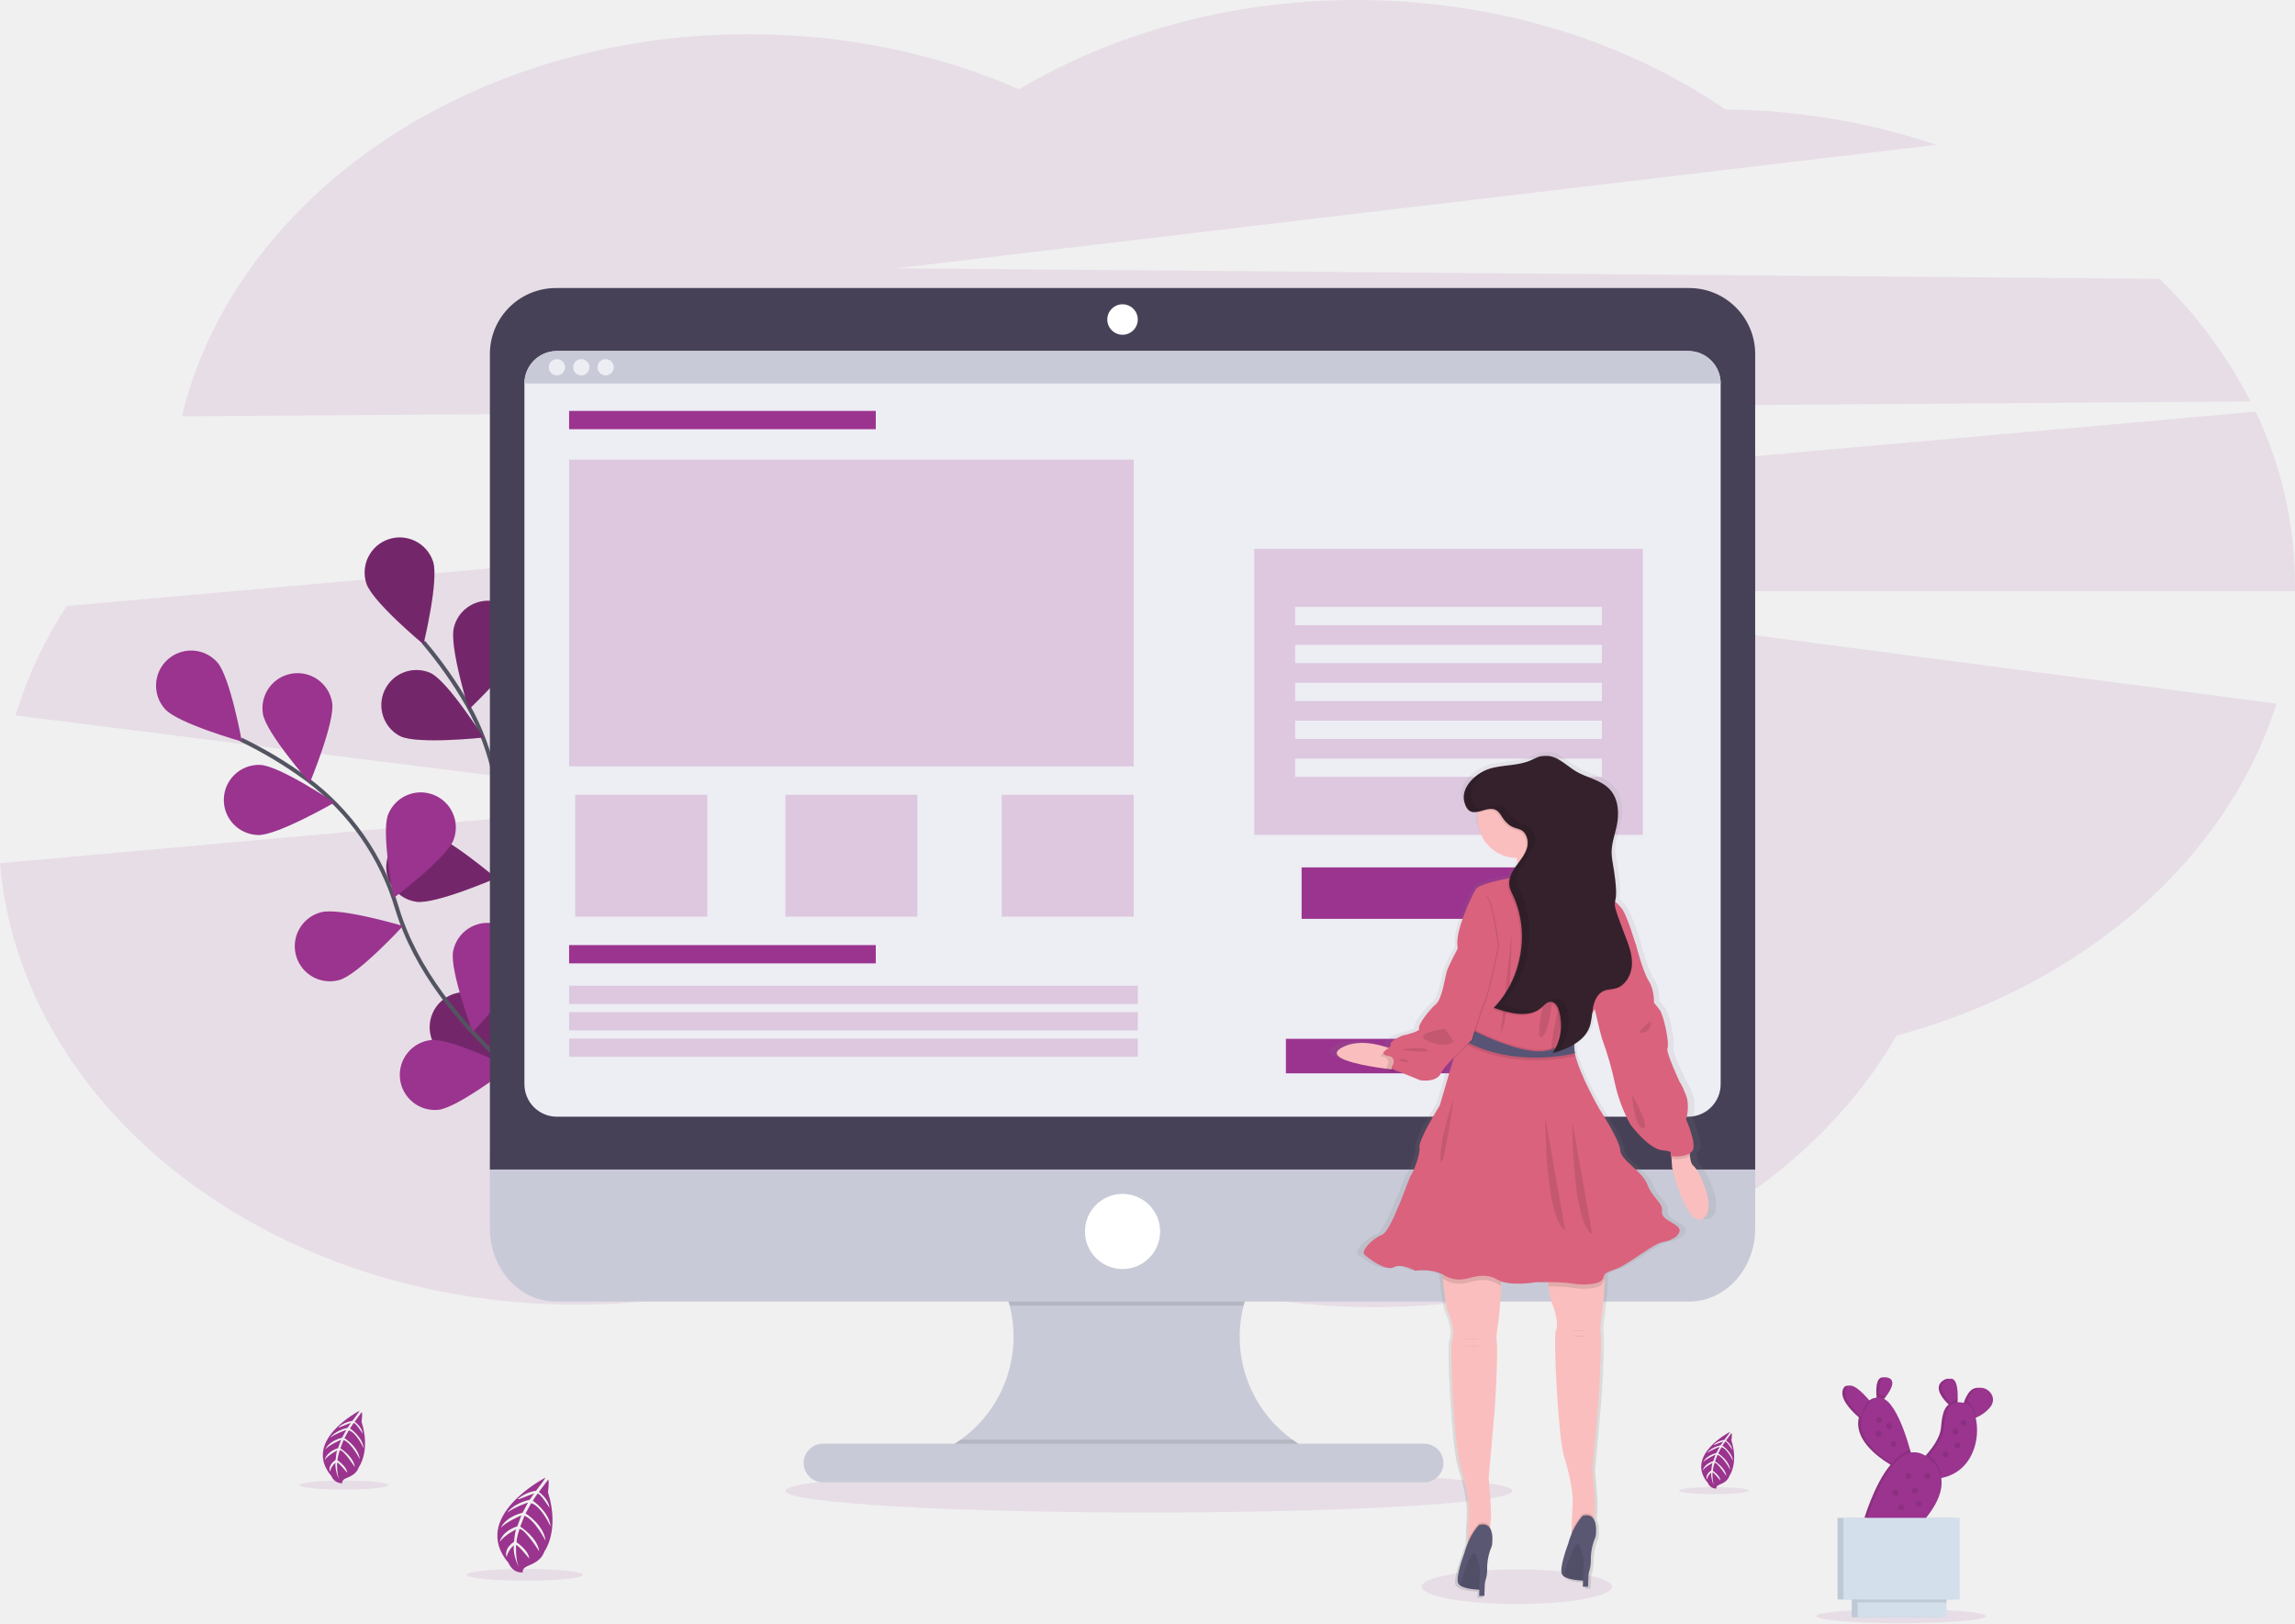
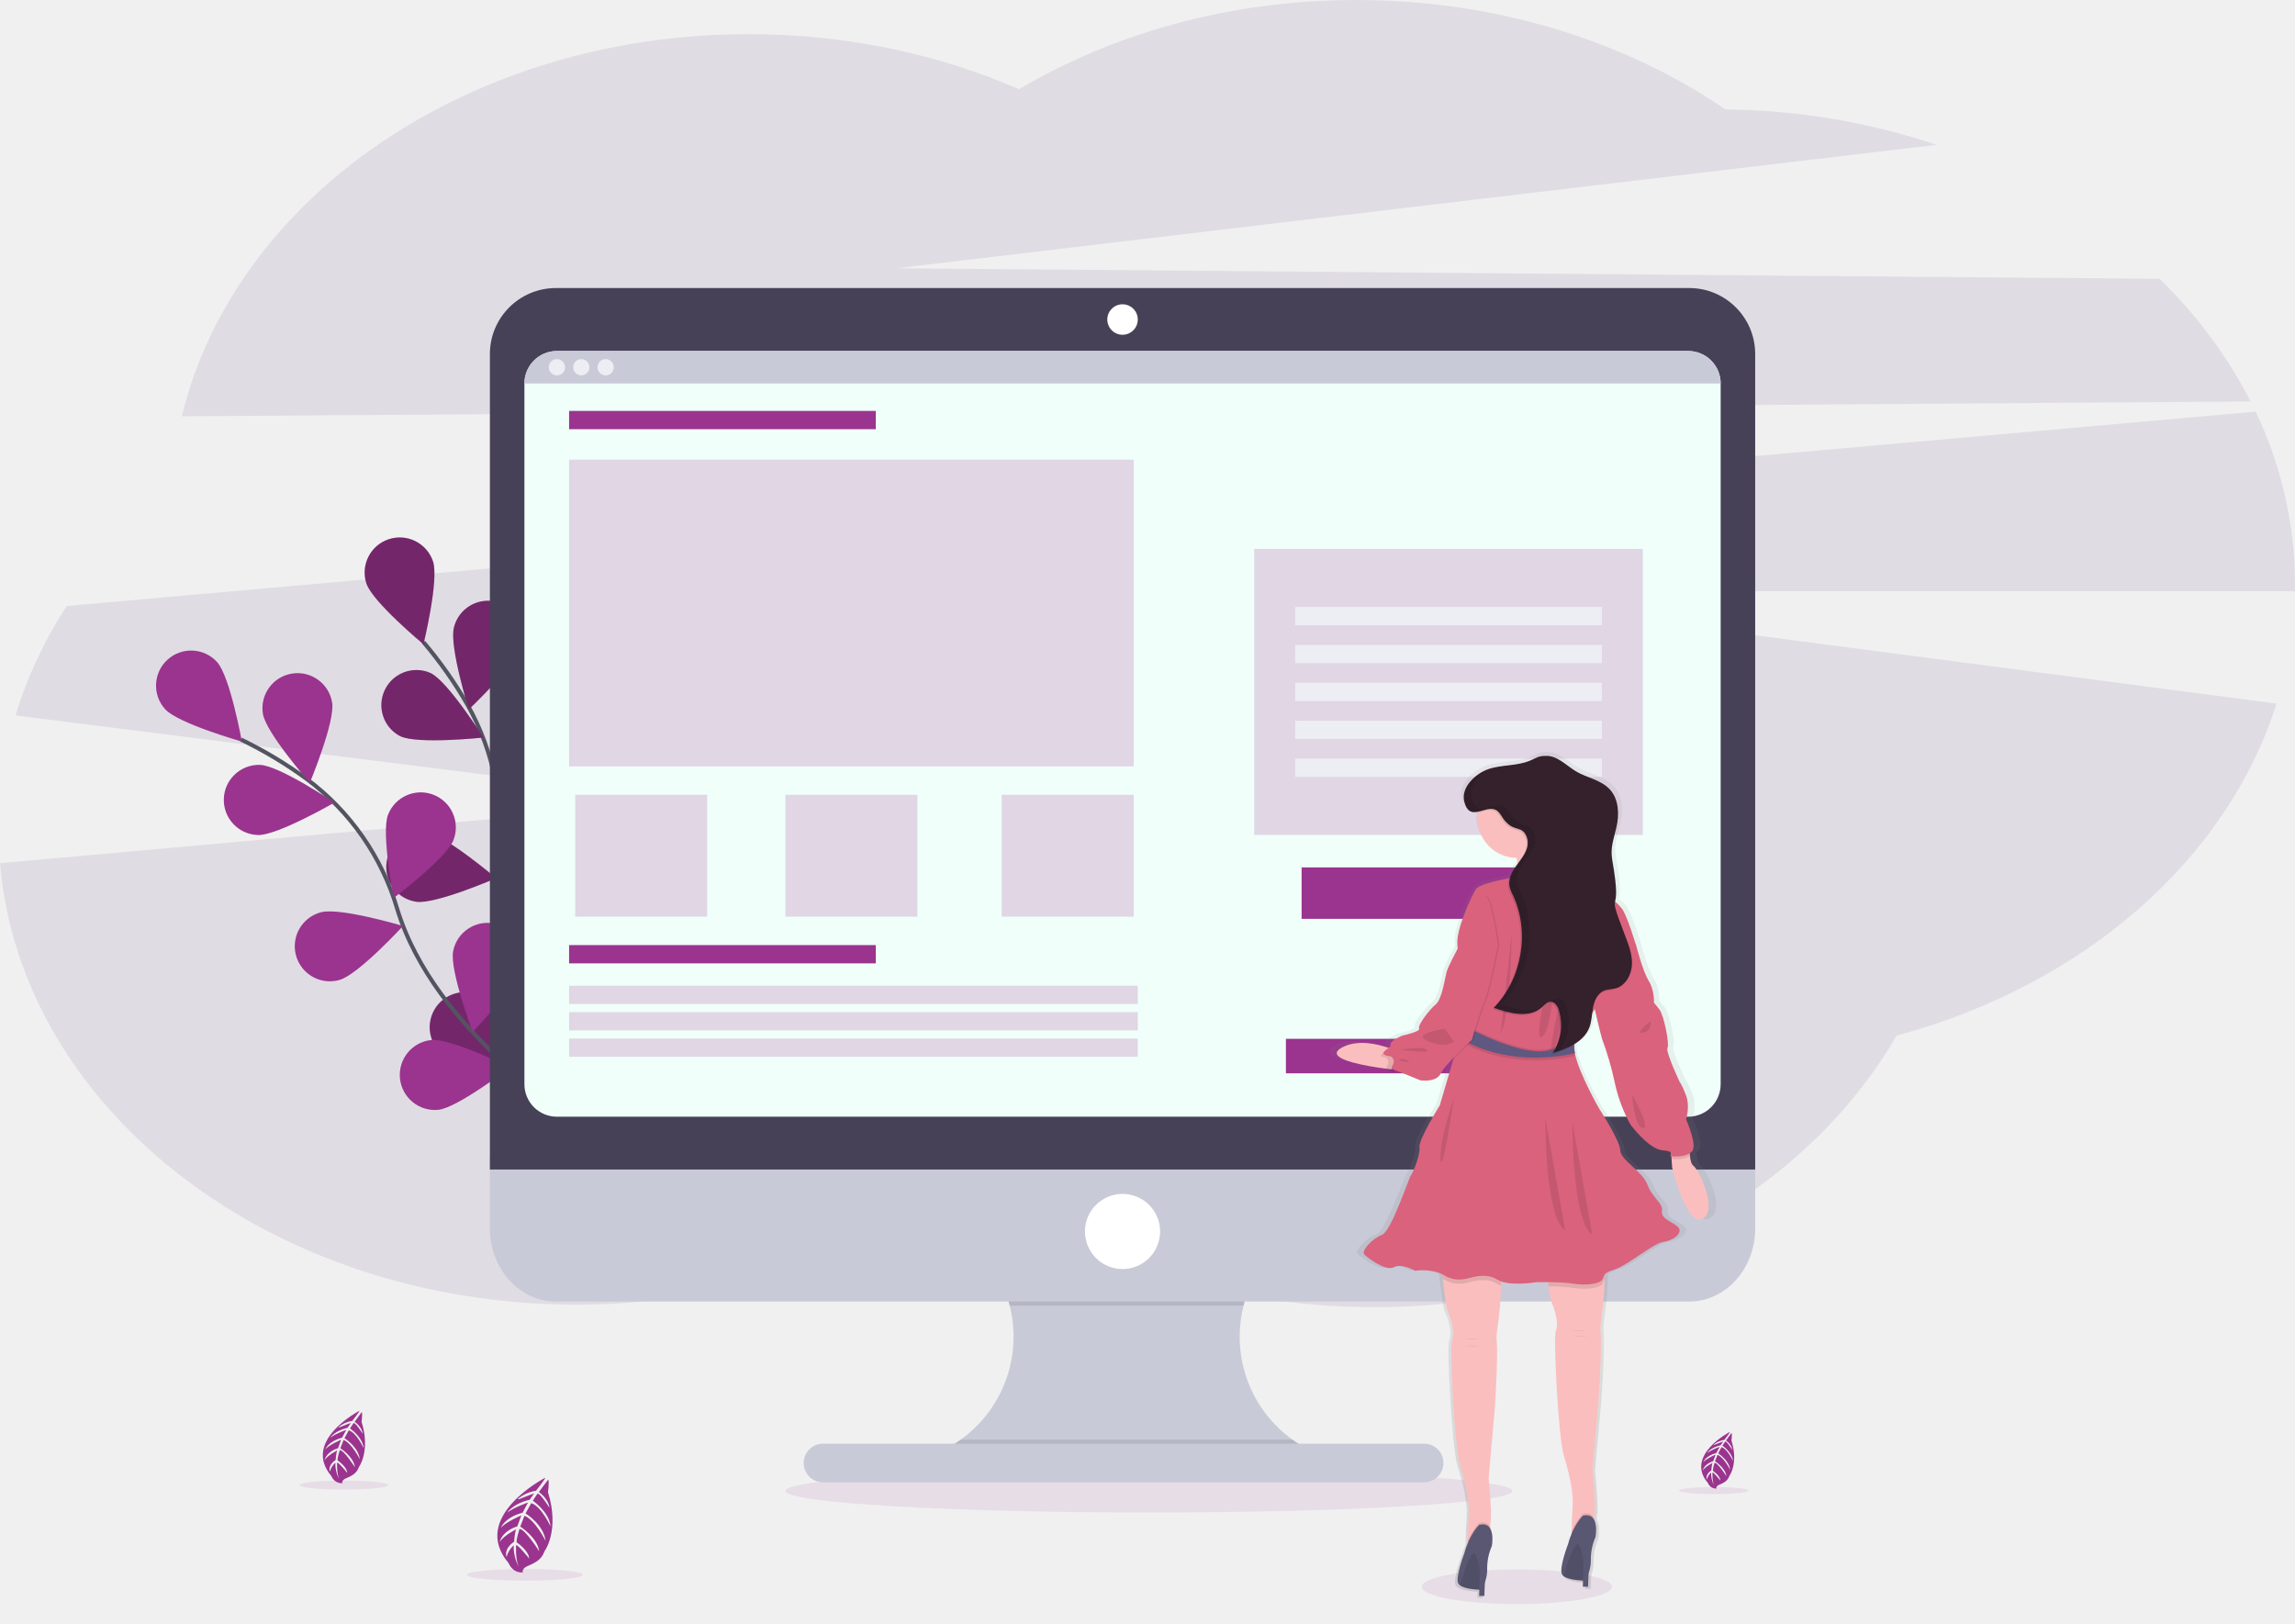
<svg xmlns="http://www.w3.org/2000/svg" id="adf6e2ad-667e-4933-ac27-50a949c2abe5" data-name="Layer 1" width="1130" height="799.21" viewBox="0 0 1130 799.21">
  <defs>
    <linearGradient id="868cab57-2b4d-4e57-8adc-c5cfcad099b7" x1="784.71" y1="837.27" x2="784.71" y2="420.76" gradientUnits="userSpaceOnUse">
      <stop offset="0" stop-color="gray" stop-opacity="0.25" />
      <stop offset="0.54" stop-color="gray" stop-opacity="0.12" />
      <stop offset="1" stop-color="gray" stop-opacity="0.1" />
    </linearGradient>
  </defs>
-   <path d="M1143.14,248.05a231.37,231.37,0,0,0-44.83-60.38l-621.86-5.18,512-60.79a337.39,337.39,0,0,0-103.88-17.42C835.28,70.63,771.93,50.4,702.83,50.4c-62,0-119.33,16.29-166.07,43.93C497,77,451.74,67.21,403.65,67.21c-138.17,0-253.3,80.9-279.13,188.19Z" transform="translate(-35 -50.4)" fill="#9a348e" opacity="0.1" />
-   <path d="M1165,338a197,197,0,0,0-19.38-84.92L67.86,348.75a209.69,209.69,0,0,0-25.25,53.91l333.75,42.06L35,475.39C45.27,596.84,168.43,692.75,318.88,692.75c75.73,0,144.54-24.31,195.53-63.94C565.56,669.19,635,694,711.58,694c113.57,0,211.6-54.67,257.25-133.72,91.58-24.57,162.72-86.28,187.07-163.46L733.83,341.5H1165C1165,340.35,1165,339.19,1165,338Z" transform="translate(-35 -50.4)" fill="#9a348e" opacity="0.1" />
+   <path d="M1143.14,248.05a231.37,231.37,0,0,0-44.83-60.38l-621.86-5.18,512-60.79a337.39,337.39,0,0,0-103.88-17.42C835.28,70.63,771.93,50.4,702.83,50.4c-62,0-119.33,16.29-166.07,43.93C497,77,451.74,67.21,403.65,67.21c-138.17,0-253.3,80.9-279.13,188.19Z" transform="translate(-35 -50.4)" fill="#55286F" opacity="0.1" />
+   <path d="M1165,338a197,197,0,0,0-19.38-84.92L67.86,348.75a209.69,209.69,0,0,0-25.25,53.91l333.75,42.06L35,475.39C45.27,596.84,168.43,692.75,318.88,692.75c75.73,0,144.54-24.31,195.53-63.94C565.56,669.19,635,694,711.58,694c113.57,0,211.6-54.67,257.25-133.72,91.58-24.57,162.72-86.28,187.07-163.46L733.83,341.5H1165C1165,340.35,1165,339.19,1165,338Z" transform="translate(-35 -50.4)" fill="#55286F" opacity="0.1" />
  <path d="M318.42,603.47s-46.22-66.69-38.37-129.63a122.94,122.94,0,0,0-14.8-76.34,206.71,206.71,0,0,0-21.74-30.94" transform="translate(-35 -50.4)" fill="none" stroke="#535461" stroke-miterlimit="10" stroke-width="2" />
  <path d="M248.22,326.87c3,9.05-4.71,40.74-4.71,40.74s-25.09-20.83-28.09-29.89a17.27,17.27,0,0,1,32.8-10.85Z" transform="translate(-35 -50.4)" fill="#9a348e" />
  <path d="M291.92,368.06c-2.4,9.23-26.09,31.64-26.09,31.64s-9.74-31.12-7.33-40.35a17.27,17.27,0,1,1,33.42,8.71Z" transform="translate(-35 -50.4)" fill="#9a348e" />
  <path d="M319.11,454.17c-6.74,6.76-38.5,14.14-38.5,14.14s7.31-31.78,14-38.53a17.27,17.27,0,0,1,24.46,24.39Z" transform="translate(-35 -50.4)" fill="#9a348e" />
  <path d="M325,524c-5.5,7.79-35.56,20.44-35.56,20.44s1.83-32.56,7.33-40.35A17.27,17.27,0,0,1,325,524Z" transform="translate(-35 -50.4)" fill="#9a348e" />
  <path d="M232,412.85c8.58,4.16,41,.68,41,.68s-17.36-27.6-26-31.77A17.27,17.27,0,0,0,232,412.85Z" transform="translate(-35 -50.4)" fill="#9a348e" />
  <path d="M239.91,494.38c9.44,1.4,39.34-11.62,39.34-11.62S254.42,461.61,245,460.21a17.27,17.27,0,1,0-5.08,34.17Z" transform="translate(-35 -50.4)" fill="#9a348e" />
  <path d="M258.49,572.56c9.07,3,40.74-4.8,40.74-4.8s-20.9-25-30-28a17.27,17.27,0,1,0-10.78,32.82Z" transform="translate(-35 -50.4)" fill="#9a348e" />
  <path d="M248.22,326.87c3,9.05-4.71,40.74-4.71,40.74s-25.09-20.83-28.09-29.89a17.27,17.27,0,0,1,32.8-10.85Z" transform="translate(-35 -50.4)" opacity="0.25" />
  <path d="M291.92,368.06c-2.4,9.23-26.09,31.64-26.09,31.64s-9.74-31.12-7.33-40.35a17.27,17.27,0,1,1,33.42,8.71Z" transform="translate(-35 -50.4)" opacity="0.25" />
  <path d="M319.11,454.17c-6.74,6.76-38.5,14.14-38.5,14.14s7.31-31.78,14-38.53a17.27,17.27,0,0,1,24.46,24.39Z" transform="translate(-35 -50.4)" opacity="0.25" />
  <path d="M325,524c-5.5,7.79-35.56,20.44-35.56,20.44s1.83-32.56,7.33-40.35A17.27,17.27,0,0,1,325,524Z" transform="translate(-35 -50.4)" opacity="0.25" />
  <path d="M232,412.85c8.58,4.16,41,.68,41,.68s-17.36-27.6-26-31.77A17.27,17.27,0,0,0,232,412.85Z" transform="translate(-35 -50.4)" opacity="0.25" />
  <path d="M239.91,494.38c9.44,1.4,39.34-11.62,39.34-11.62S254.42,461.61,245,460.21a17.27,17.27,0,1,0-5.08,34.17Z" transform="translate(-35 -50.4)" opacity="0.25" />
  <path d="M258.49,572.56c9.07,3,40.74-4.8,40.74-4.8s-20.9-25-30-28a17.27,17.27,0,1,0-10.78,32.82Z" transform="translate(-35 -50.4)" opacity="0.25" />
  <path d="M318.16,600.79s-69.28-42.24-87.62-103A123,123,0,0,0,186.08,434a206.69,206.69,0,0,0-32.41-19.47" transform="translate(-35 -50.4)" fill="none" stroke="#535461" stroke-miterlimit="10" stroke-width="2" />
  <path d="M141.89,376.37c6.41,7.06,12.2,39.15,12.2,39.15s-31.37-8.88-37.78-15.94a17.27,17.27,0,1,1,25.58-23.21Z" transform="translate(-35 -50.4)" fill="#9a348e" />
  <path d="M198.54,396.31c1.54,9.42-11,39.51-11,39.51S166,411.31,164.45,401.89a17.27,17.27,0,0,1,34.09-5.58Z" transform="translate(-35 -50.4)" fill="#9a348e" />
  <path d="M258.29,464c-3.43,8.91-29.47,28.53-29.47,28.53s-6.2-32-2.78-40.92A17.27,17.27,0,1,1,258.29,464Z" transform="translate(-35 -50.4)" fill="#9a348e" />
  <path d="M292,525.43c-1.87,9.36-24.23,33.1-24.23,33.1s-11.52-30.51-9.65-39.86A17.27,17.27,0,1,1,292,525.43Z" transform="translate(-35 -50.4)" fill="#9a348e" />
  <path d="M161.88,461.55c9.54.33,37.77-16,37.77-16S172.6,427.35,163.06,427a17.27,17.27,0,0,0-1.18,34.52Z" transform="translate(-35 -50.4)" fill="#9a348e" />
  <path d="M202.17,532.87c9.2-2.54,31.26-26.56,31.26-26.56S202.16,497,193,499.58a17.27,17.27,0,1,0,9.2,33.29Z" transform="translate(-35 -50.4)" fill="#9a348e" />
  <path d="M250.84,596.82c9.5-1,35.3-20.9,35.3-20.9s-29.25-14.42-38.74-13.47a17.27,17.27,0,0,0,3.44,34.37Z" transform="translate(-35 -50.4)" fill="#9a348e" />
  <ellipse cx="565.71" cy="734.08" rx="179" ry="10.62" fill="#9a348e" opacity="0.1" />
  <ellipse cx="746.87" cy="781.25" rx="46.86" ry="8.53" fill="#9a348e" opacity="0.1" />
  <path d="M683,765.81v6.41H493.38V767a62.33,62.33,0,0,0,4.29-115.12H681.75A62.37,62.37,0,0,0,683,765.81Z" transform="translate(-35 -50.4)" fill="#c8cad7" />
  <path d="M681.75,651.89a62.43,62.43,0,0,0-34.46,41.33H532.13a62.43,62.43,0,0,0-34.46-41.33Z" transform="translate(-35 -50.4)" opacity="0.1" />
  <path d="M276.21,619.22v36c0,19.88,14.55,36,32.5,36h558c17.95,0,32.5-16.12,32.5-36v-36Z" transform="translate(-35 -50.4)" fill="#c8cad7" />
  <path d="M683,765.81v6.41H493.38V767A62.2,62.2,0,0,0,508,759.22h163.4A62.47,62.47,0,0,0,683,765.81Z" transform="translate(-35 -50.4)" opacity="0.1" />
  <rect x="395.71" y="710.82" width="315" height="19" rx="9.5" ry="9.5" fill="#c8cad7" />
  <path d="M899.21,224.72a32.5,32.5,0,0,0-32.5-32.5h-558a32.5,32.5,0,0,0-32.5,32.5v401.5h623Z" transform="translate(-35 -50.4)" fill="#474157" />
-   <rect x="258.21" y="172.82" width="589" height="377" rx="16" ry="16" fill="#ededf4" />
+   <rect x="258.21" y="172.82" width="589" height="377" rx="16" ry="16" fill="#F1FFFA" />
  <circle cx="552.71" cy="157.32" r="7.5" fill="#fff" />
  <circle cx="552.71" cy="606.32" r="18.5" fill="#fff" />
  <path d="M882.21,239.22h-589a16,16,0,0,1,16-16h557A16,16,0,0,1,882.21,239.22Z" transform="translate(-35 -50.4)" fill="#c8cad7" />
  <circle cx="274.21" cy="180.82" r="4" fill="#ededf4" />
  <circle cx="286.21" cy="180.82" r="4" fill="#ededf4" />
  <circle cx="298.21" cy="180.82" r="4" fill="#ededf4" />
  <rect x="280.21" y="202.32" width="151" height="9" fill="#9a348e" />
  <rect x="280.21" y="465.32" width="151" height="9" fill="#9a348e" />
  <rect x="280.21" y="485.32" width="280" height="9" fill="#9a348e" opacity="0.2" />
  <rect x="280.21" y="498.33" width="280" height="9" fill="#9a348e" opacity="0.2" />
  <rect x="280.21" y="511.33" width="280" height="9" fill="#9a348e" opacity="0.2" />
  <rect x="280.21" y="226.32" width="278" height="151" fill="#9a348e" opacity="0.2" />
  <rect x="283.21" y="391.32" width="65" height="60" fill="#9a348e" opacity="0.2" />
  <rect x="493.21" y="391.32" width="65" height="60" fill="#9a348e" opacity="0.2" />
  <rect x="386.71" y="391.32" width="65" height="60" fill="#9a348e" opacity="0.2" />
  <rect x="617.55" y="270.24" width="191.33" height="140.83" fill="#9a348e" opacity="0.2" />
  <rect x="637.71" y="298.82" width="151" height="9" fill="#ededf4" />
  <rect x="637.71" y="317.49" width="151" height="9" fill="#ededf4" />
  <rect x="637.71" y="336.16" width="151" height="9" fill="#ededf4" />
  <rect x="637.71" y="354.82" width="151" height="9" fill="#ededf4" />
  <rect x="637.71" y="373.49" width="151" height="9" fill="#ededf4" />
  <rect x="640.88" y="427.07" width="144.67" height="25.33" fill="#9a348e" />
  <rect x="633.15" y="511.47" width="97.01" height="16.99" fill="#9a348e" />
  <ellipse cx="258.43" cy="775.37" rx="28.6" ry="2.9" fill="#9a348e" opacity="0.1" />
  <ellipse cx="843.87" cy="733.9" rx="17.14" ry="1.74" fill="#9a348e" opacity="0.1" />
  <path d="M303.42,778s-37.3,19.27-18,42c0,0,1.81,5,7.06,4.58,0,0-1.05-1.91,3-3.43a19.57,19.57,0,0,0,4-2.14,9.49,9.49,0,0,0,3.61-4.82h0s7.63-10.21,1.72-29.1c0,0,.76-5.34.09-6.2L300.32,785s4.69,3.14,5.22,7.76c0,0-4.88-7.75-5.94-6.87-.21.18-2.25,3.4-2.25,3.4s8.12,5.51,8.73,12.66c0,0-4.58-10-9.52-11.45l-2.79,5.05s8.88,5.4,9.88,13.52c0,0-5.15-10.3-10.41-12.38l-2.08,5.33s8.55,5.44,9.34,12.2c0,0-7.15-11.3-9.73-11,0,0-1.61,5-1.4,6.55,0,0,6.05,4,6.16,8,0,0-5.58-7.05-6.44-6.58,0,0-.36,7.08,1.36,10.77,0,0-2.94-5.26-2.47-10.77A11.84,11.84,0,0,0,284.4,817s-1.61-3.9,3.69-7.48c0,0,.5-5.51,1.11-6.19,0,0-5.73,2.79-8.16,6.23,0,0,.89-5.12,8.66-7.66l2-5.4s-7.76,3.29-10.15,6.19c0,0,1.72-5.08,10.76-7.51l2.68-5s-6.9,2.32-10.26,5c0,0,2.61-4.36,11.09-6.37l2.18-3.11s-5,1.79-6.4,2.43-1.68.32-1.68.32a18.08,18.08,0,0,1,9-4.07S303.77,778.29,303.42,778Z" transform="translate(-35 -50.4)" fill="#9a348e" />
  <ellipse cx="169.3" cy="731.19" rx="21.92" ry="2.22" fill="#9a348e" opacity="0.1" />
  <path d="M212,745s-28.58,14.76-13.82,32.16a5.49,5.49,0,0,0,5.41,3.51s-.8-1.46,2.27-2.63a15.52,15.52,0,0,0,3.08-1.64,7.31,7.31,0,0,0,2.77-3.7h0s5.84-7.82,1.31-22.29c0,0,.59-4.1.07-4.76l-3.47,4.77s3.59,2.41,4,5.94c0,0-3.74-5.93-4.55-5.26-.16.14-1.72,2.61-1.72,2.61s6.22,4.22,6.69,9.7c0,0-3.51-7.68-7.3-8.77l-2.13,3.86s6.79,4.14,7.56,10.36c0,0-3.95-7.89-8-9.48l-1.59,4.08s6.56,4.17,7.16,9.35c0,0-5.48-8.66-7.46-8.39,0,0-1.23,3.84-1.07,5,0,0,4.64,3.1,4.72,6.14,0,0-4.28-5.4-4.94-5,0,0-.27,5.42,1.05,8.25a16.49,16.49,0,0,1-1.9-8.25,9.12,9.12,0,0,0-2.74,4.41s-1.23-3,2.83-5.73c0,0,.38-4.22.85-4.74,0,0-4.39,2.14-6.25,4.77,0,0,.68-3.92,6.63-5.87l1.51-4.14s-5.95,2.52-7.79,4.75c0,0,1.32-3.9,8.25-5.76l2.06-3.81s-5.29,1.78-7.87,3.81c0,0,2-3.35,8.5-4.88l1.67-2.39s-3.83,1.37-4.9,1.87-1.29.24-1.29.24a13.88,13.88,0,0,1,6.88-3.12S212.22,745.2,212,745Z" transform="translate(-35 -50.4)" fill="#9a348e" />
  <path d="M886.74,755.41S864.39,767,875.93,780.56a4.29,4.29,0,0,0,4.23,2.74s-.63-1.14,1.78-2.06a11.56,11.56,0,0,0,2.41-1.28,5.72,5.72,0,0,0,2.16-2.89h0s4.57-6.12,1-17.43c0,0,.45-3.2.05-3.72l-2.71,3.72s2.81,1.89,3.13,4.66c0,0-2.93-4.65-3.56-4.12-.13.11-1.35,2-1.35,2s4.87,3.3,5.23,7.58c0,0-2.74-6-5.7-6.85L881,766s5.31,3.23,5.91,8.1c0,0-3.08-6.17-6.24-7.42l-1.24,3.2s5.12,3.25,5.6,7.31c0,0-4.29-6.78-5.83-6.56a16.37,16.37,0,0,0-.84,3.92s3.62,2.42,3.69,4.8c0,0-3.35-4.22-3.86-3.94,0,0-.22,4.24.81,6.45a13,13,0,0,1-1.48-6.45,7.12,7.12,0,0,0-2.14,3.45s-1-2.34,2.21-4.48c0,0,.3-3.3.66-3.71,0,0-3.43,1.67-4.88,3.73,0,0,.53-3.07,5.18-4.59l1.18-3.23s-4.65,2-6.09,3.7c0,0,1-3,6.46-4.5l1.6-3a26.71,26.71,0,0,0-6.15,3s1.57-2.61,6.65-3.81l1.3-1.87s-3,1.08-3.83,1.46-1,.19-1,.19a10.82,10.82,0,0,1,5.38-2.44S886.94,755.61,886.74,755.41Z" transform="translate(-35 -50.4)" fill="#9a348e" />
-   <ellipse cx="936.04" cy="795.71" rx="41.75" ry="3.49" fill="#9a348e" opacity="0.1" />
-   <path d="M1004.47,736a17.44,17.44,0,0,0-2.28,4.3c-.14.37-.27.8-.41,1.21a4.46,4.46,0,0,0-.8-.28,11,11,0,0,0-3.56-.3c0-.47.05-.95.07-1.47.14-5.27-.48-12.62-5.51-9.5-4.82,3-1.38,8,1.73,11.2.27.28.54.54.8.79-2.83,2-3.38,6.73-3.85,11.64s-4.64,10.28-7.4,13.33l-.79.85a10.12,10.12,0,0,0-8-2.07c-.12-.43-.24-.88-.38-1.35-2.23-8.09-6.88-22.1-12.82-25.17.26-.31.52-.64.79-1,2.52-3.3,5.35-8.19,1.16-9.44s-4.56,4.24-4.33,8.36q0,.78.12,1.47a6.15,6.15,0,0,0-4.39,2.14l-.64-.77c-3.4-4-9.64-10.37-11.52-5.56-1.76,4.48,3.72,10.3,7.58,13.67l.25.21c-2.6,10.51,8.71,19.08,14.8,22.83l.79.48c-8.4,9.9-13.58,28.46-13.58,28.46l23.52,4.2s15.59-13.46,13.6-26.1l.16,0c15.58-3.12,19.13-19.74,16.7-29.61l.27-.11a17.65,17.65,0,0,0,7.22-5.46C1018.09,736.87,1009,730,1004.47,736Z" transform="translate(-35 -50.4)" fill="#9a348e" />
-   <path d="M1004.47,736a17.44,17.44,0,0,0-2.28,4.3c-.14.37-.27.8-.41,1.21a4.46,4.46,0,0,0-.8-.28,11,11,0,0,0-3.56-.3c0-.47.05-.95.07-1.47.14-5.27-.48-12.62-5.51-9.5-4.82,3-1.38,8,1.73,11.2.27.28.54.54.8.79-2.83,2-3.38,6.73-3.85,11.64s-4.64,10.28-7.4,13.33l-.79.85a10.12,10.12,0,0,0-8-2.07c-.12-.43-.24-.88-.38-1.35-2.23-8.09-6.88-22.1-12.82-25.17.26-.31.52-.64.79-1,2.52-3.3,5.35-8.19,1.16-9.44s-4.56,4.24-4.33,8.36q0,.78.12,1.47a6.15,6.15,0,0,0-4.39,2.14l-.64-.77c-3.4-4-9.64-10.37-11.52-5.56-1.76,4.48,3.72,10.3,7.58,13.67l.25.21c-2.6,10.51,8.71,19.08,14.8,22.83l.79.48c-8.4,9.9-13.58,28.46-13.58,28.46l23.52,4.2s15.59-13.46,13.6-26.1l.16,0c15.58-3.12,19.13-19.74,16.7-29.61l.27-.11a17.65,17.65,0,0,0,7.22-5.46C1018.09,736.87,1009,730,1004.47,736Z" transform="translate(-35 -50.4)" opacity="0.1" />
-   <path d="M957.65,742.76l-2.75,8s-1.53-1.08-3.46-2.78c-3.85-3.37-9.34-9.19-7.58-13.67,1.88-4.81,8.12,1.54,11.52,5.56C956.74,741.52,957.65,742.76,957.65,742.76Z" transform="translate(-35 -50.4)" fill="#9a348e" />
-   <path d="M963.46,738.16a40.53,40.53,0,0,1-2.68,3.16,39,39,0,0,1-.49-4.24c-.23-4.12.2-9.59,4.33-8.36S966,734.86,963.46,738.16Z" transform="translate(-35 -50.4)" fill="#9a348e" />
-   <path d="M998.93,739.43c-.09,2.65-.35,4.77-.35,4.77a34.92,34.92,0,0,1-3.43-3.07c-3.11-3.23-6.55-8.21-1.73-11.2C998.45,726.81,999.07,734.16,998.93,739.43Z" transform="translate(-35 -50.4)" fill="#9a348e" />
-   <path d="M1015.17,742.9a17.69,17.69,0,0,1-7.21,5.46,22.49,22.49,0,0,1-2.42.88l-3.24-4.55a32.25,32.25,0,0,1,1.33-4.42,17.44,17.44,0,0,1,2.28-4.3C1010.39,730,1019.53,736.87,1015.17,742.9Z" transform="translate(-35 -50.4)" fill="#9a348e" />
-   <path d="M955.38,739.92c1.36,1.6,2.27,2.84,2.27,2.84l-2.75,8s-1.53-1.08-3.46-2.78a15.81,15.81,0,0,1,3.1-7.07A13.1,13.1,0,0,1,955.38,739.92Z" transform="translate(-35 -50.4)" opacity="0.1" />
-   <path d="M963.46,738.16a40.53,40.53,0,0,1-2.68,3.16,39,39,0,0,1-.49-4.24A5.55,5.55,0,0,1,963.46,738.16Z" transform="translate(-35 -50.4)" opacity="0.1" />
-   <path d="M977,770.12l-6.84,3s-1.5-.72-3.65-2.06c-7.18-4.42-21.64-15.55-12-28.67s17.77,10.41,21,21.92C976.46,767.76,977,770.12,977,770.12Z" transform="translate(-35 -50.4)" fill="#9a348e" />
-   <path d="M995.15,741.13a5.6,5.6,0,0,1,3.78-1.7c-.09,2.65-.35,4.77-.35,4.77A34.92,34.92,0,0,1,995.15,741.13Z" transform="translate(-35 -50.4)" opacity="0.1" />
-   <path d="M1008,748.36a22.49,22.49,0,0,1-2.42.88l-3.24-4.55a32.25,32.25,0,0,1,1.33-4.42C1005.72,741.49,1007.26,744.53,1008,748.36Z" transform="translate(-35 -50.4)" opacity="0.1" />
-   <path d="M991,778.08c-.38.08-.77.15-1.16.2-22.92,3.49-7.56-8.88-7.56-8.88s1-.95,2.44-2.51c2.76-3,6.92-8.39,7.4-13.33.72-7.43,1.55-14.4,10.32-12.36S1012.68,773.73,991,778.08Z" transform="translate(-35 -50.4)" fill="#9a348e" />
-   <rect x="911.74" y="784.77" width="43.81" height="11.52" fill="#d4dfec" />
-   <rect x="904.77" y="747.33" width="57.24" height="40.2" fill="#d4dfec" />
-   <rect x="911.74" y="784.77" width="43.81" height="11.52" opacity="0.1" />
-   <rect x="904.77" y="747.33" width="57.24" height="40.2" opacity="0.1" />
-   <rect x="914.62" y="784.77" width="43.81" height="11.52" fill="#d4dfec" />
-   <path d="M975.49,764.32c1,3.44,1.49,5.8,1.49,5.8l-6.84,3s-1.5-.72-3.65-2.06C969.17,767.67,972.2,765.11,975.49,764.32Z" transform="translate(-35 -50.4)" opacity="0.1" />
-   <path d="M991,778.08c-.38.08-.77.15-1.16.2-22.92,3.49-7.56-8.88-7.56-8.88s1-.95,2.44-2.51C989,770.32,990.75,774.18,991,778.08Z" transform="translate(-35 -50.4)" opacity="0.1" />
-   <path d="M953.7,800s12.84-46,30.84-31.81-7.32,36-7.32,36Z" transform="translate(-35 -50.4)" fill="#9a348e" />
-   <circle cx="925.18" cy="699.21" r="1.44" opacity="0.1" />
-   <circle cx="925.06" cy="705.93" r="1.44" opacity="0.1" />
-   <circle cx="966.82" cy="700.53" r="1.44" opacity="0.1" />
-   <circle cx="933.22" cy="734.97" r="1.44" opacity="0.1" />
-   <circle cx="963.82" cy="711.69" r="1.44" opacity="0.1" />
-   <circle cx="948.94" cy="726.57" r="1.44" opacity="0.1" />
-   <circle cx="930.1" cy="702.09" r="1.44" opacity="0.1" />
-   <circle cx="962.86" cy="704.85" r="1.44" opacity="0.1" />
-   <circle cx="957.94" cy="716.01" r="1.44" opacity="0.1" />
-   <circle cx="942.82" cy="733.89" r="1.44" opacity="0.1" />
-   <circle cx="939.7" cy="726.81" r="1.44" opacity="0.1" />
-   <circle cx="932.26" cy="710.85" r="1.44" opacity="0.1" />
-   <rect x="914.62" y="784.77" width="43.81" height="4.21" opacity="0.1" />
-   <rect x="907.66" y="747.33" width="57.24" height="40.2" fill="#d4dfec" />
-   <circle cx="944.74" cy="740.37" r="1.44" opacity="0.1" />
-   <circle cx="936.1" cy="742.17" r="1.44" opacity="0.1" />
  <path d="M872.28,624.13c-1.2-.86-1.7-2.93-1.88-5,0-.47-.07-.93-.09-1.37a5,5,0,0,0,1.39-1.26c2.37-3.36-3.29-15.55-3.29-15.55s2.19-6.36,0-11.84-3.19-6.54-3.19-6.54-7.4-15.2-6.3-17-1.83-16-4-18.85a41.54,41.54,0,0,0-2.92-3.54s.37-6.18-2.74-11-6.57-18.2-6.57-18.2-3.83-12.55-6.57-17a19,19,0,0,0-4-4.11c.43-2,1.42-4.65-1.42-20.33-1.16-6.44.65-10.28,2.14-16.65s1.17-13.74-3.4-18.55-11.66-5.71-17.33-9c-5-2.89-9.45-7.78-15.29-7.69-4.29.07-4.28.74-8.23,2.35-6.83,2.78-14.51,1.94-21.45,4.24-6.24,2.07-14.17,8.87-12.28,16.08a7.9,7.9,0,0,0,2.3,4.28c1.35,1.23,3,1.24,4.85.87,0,.12,0,.23-.07.35a18.47,18.47,0,0,0-.24,3c0,10.69,8.91,19.37,19.93,19.44.06.23.11.47.17.71.15.64.29,1.28.43,1.94-.52.69-1.06,1.38-1.57,2.07a20.08,20.08,0,0,0-3,5.33c-5.78,1.18-15.47,3.09-17,5.59-2,3.36-10.22,20-9.31,27.57.05.42.09,1,.13,1.6,0,0-5.06,9-5.79,11.83s-2.37,13.43-5.48,15.9-9.49,10.43-8.58,12-8.58,3.53-8.58,3.53-6.38,2.47-6,4.42c.11.59-.34,1.15-1,1.69-7.26-2.39-16.51-4-23.68-.36-10,5.07,7.54,8.56,18,10.09,1.72.26,3.24.46,4.42.6.08.34.41.64,1.25.93.66.23,1.64.59,2.78,1l.42-1.3c3.47,1.23,12.94,5.06,12.94,5.06s8.22,1.34,10.59-3.43c1-1.93,3.73-5,6.7-8l-.33,1.07-6.92,22.83s-10.95,17-10.4,20.67-3.47,13.08-4.38,14-10,27.74-14.79,29.51-11.14,7.95-9,9.9,11,8.3,15,6.18,11,1.77,11,1.77,7.66-1.26,13.9,1.74c.07.69.15,1.44.23,2.23.65,6,1.71,14.29,2.84,16.7,1.83,3.89,3.47,10.78,2,13.43s1.28,53.19,4,61.85c2.14,6.78,5.07,17.69,4.57,24.81-.3,4.33-.48,8.66-.51,13,0,.24,0,.48,0,.72s-.17.38-.25.58l0,.39a35.91,35.91,0,0,0-1.59,4.61s-4.71,11.84-3.12,14.93a2.77,2.77,0,0,0,.75.87c2.27,1.82,8,2.21,10,2.29l-.09,3h2.69s.07-3,.25-6.74a18.4,18.4,0,0,0,1.16-6.58,26.91,26.91,0,0,1,2.4-11.37s.06-.31.12-.81h0a20.08,20.08,0,0,0,.17-3.11,11,11,0,0,0-1-5.29,11.91,11.91,0,0,1,.2-3.23c.73-2.65-1.1-21.2-1.1-21.2l3.1-34.11s1.83-26.33,1.1-33.22a21.9,21.9,0,0,1,.13-5.54,178.82,178.82,0,0,0,2-22.62c0-.71,0-1.41,0-2.12,6.64,2.28,17.9.41,17.9.41s2.62-.06,6.1,0c.09.72.19,1.43.29,2.12.53,3.71,1.16,7,1.81,8.41,1.82,3.89,3.47,10.78,2,13.43s1.27,53.19,4,61.85c2.15,6.78,5.08,17.68,4.58,24.81-.3,4.32-.48,8.65-.51,13V806c-.09.19-.18.38-.26.58s0,.27,0,.39A36.45,36.45,0,0,0,808,811.6s-4.72,11.85-3.12,14.94a2.63,2.63,0,0,0,.75.86c2.27,1.83,8,2.21,10,2.29l-.09,3h2.69s.07-3,.25-6.74a18.4,18.4,0,0,0,1.16-6.58A27,27,0,0,1,822,808a20.75,20.75,0,0,0,.29-3.9,10.94,10.94,0,0,0-1.05-5.32,12.29,12.29,0,0,1,.2-3.22c.73-2.65-1.09-21.21-1.09-21.21l3.1-34.1s1.83-26.33,1.09-33.22a22.33,22.33,0,0,1,.14-5.54,178.27,178.27,0,0,0,2-21.49c0-.72,0-1.43,0-2.15.66-.81,2-1.45,5.7-2.69,6.39-2.12,19.17-12.73,24.28-13.43s9.67-4.07,8.21-6.72-9.49-4.42-8.76-8.48-4.93-6.54-7.48-13.25-13.7-12-13.88-17S824.23,596,824.23,596s-10.39-17.28-12.69-27.84c0-.24-.09-.46-.13-.68l.13,0a19.12,19.12,0,0,1-.38-2.4c0-.23.05-.47.09-.68l-.14,0v-.38s0,0,0-.07a1.64,1.64,0,0,1,.22-.14l.6-.35-.2.08a19.8,19.8,0,0,0,3.31-2.7,14.7,14.7,0,0,0,3.81-5.32,27,27,0,0,0,1.49-7l1.3-2c1.26,5.27,3.1,12.83,3.68,14.52A147.33,147.33,0,0,1,831.9,583a74.59,74.59,0,0,0,8,20.68s9.31,12.19,16.43,12.72,3.11,2.47,4.2,2.83l.31.07.11,1.43.31,4.15s7.3,29.69,15.52,25.45S875,626.07,872.28,624.13Z" transform="translate(-35 -50.4)" fill="url(#868cab57-2b4d-4e57-8adc-c5cfcad099b7)" />
  <path d="M873.24,650.46c-7.9,4.22-14.92-25.26-14.92-25.26l-.3-4.13-.57-7.81,9.65,1.23a29.46,29.46,0,0,0,0,5.07c.17,2,.66,4.09,1.81,4.93C871.48,626.43,881.13,646.25,873.24,650.46Z" transform="translate(-35 -50.4)" fill="#fbbebe" />
  <path d="M754.21,822.6l.67-.51A3.6,3.6,0,0,1,754.21,822.6Z" transform="translate(-35 -50.4)" fill="#fbbebe" />
  <path d="M774.1,660.64v20.14q0,1.31,0,2.61a184,184,0,0,1-2,22.47,22.45,22.45,0,0,0-.13,5.49c.7,6.85-1,33-1,33l-3,33.87s1.75,18.42,1,21a12.74,12.74,0,0,0-.19,3.21c.1,3,.62,6.85.79,8l0,.35-.11.08-14.67,11.19c2.34-2.13,2.94-7.09,2.93-11.69,0-.5,0-1,0-1.5q0-6.45.5-12.9c.48-7.07-2.34-17.9-4.4-24.64-2.63-8.59-5.27-58.78-3.86-61.41s-.18-9.48-1.93-13.34C747,694.22,746,686,745.4,680c-.38-3.64-.61-6.4-.61-6.4Z" transform="translate(-35 -50.4)" fill="#fbbebe" />
  <path d="M805.26,818.1l.72-.54A4.23,4.23,0,0,1,805.26,818.1Z" transform="translate(-35 -50.4)" fill="#fbbebe" />
  <path d="M825.15,656.14v20.14c0,1.24,0,2.49,0,3.73a184.06,184.06,0,0,1-1.93,21.35,22.44,22.44,0,0,0-.13,5.49c.7,6.85-1,33-1,33l-3,33.87s1.76,18.42,1.06,21a12.24,12.24,0,0,0-.19,3.2c.1,3,.63,6.91.79,8,0,.22.05.33.05.33l-.11.08h0L806,817.52c2.27-2.18,2.86-7.08,2.85-11.62,0-.5,0-1,0-1.51,0-4.3.2-8.6.49-12.9.47-7.07-2.34-17.89-4.4-24.63-2.64-8.59-5.27-58.78-3.86-61.41s-.18-9.48-1.93-13.34c-.63-1.36-1.23-4.67-1.75-8.35-.93-6.68-1.59-14.63-1.59-14.63Z" transform="translate(-35 -50.4)" fill="#fbbebe" />
  <path d="M797.75,465.17l-.15.23a19.26,19.26,0,0,1-13.35,8,16.56,16.56,0,0,1-2.35.16c-.06-.24-.11-.48-.17-.71-1.15-5-2.37-9-2.37-9s1.31-1.89,3.22-4.3c5.19-6.56,14.75-16.93,14-3.07a23.77,23.77,0,0,0,1,8.31C797.65,464.86,797.69,465,797.75,465.17Z" transform="translate(-35 -50.4)" opacity="0.1" />
  <path d="M801.18,453.5a19.29,19.29,0,0,1-16.93,19.15,18.66,18.66,0,0,1-2.38.15h-.14a19.3,19.3,0,1,1,19.45-19.3Z" transform="translate(-35 -50.4)" fill="#fbbebe" />
  <path d="M819.9,509.74l-18.72,16s-20.41-29.12-18-35.09c.77-1.87.68-5.19.19-8.89-.27-2-.66-4.21-1.1-6.29-.13-.65-.27-1.29-.41-1.92-.06-.24-.11-.48-.17-.71-1.15-5-2.37-9-2.37-9s1.31-1.89,3.22-4.3c5.19-6.56,14.75-16.93,14-3.07a23.77,23.77,0,0,0,1,8.31c0,.16.09.32.15.47,2.66,8.18,9.14,14.71,14.12,18.76a55.84,55.84,0,0,0,6.45,4.58Z" transform="translate(-35 -50.4)" fill="#fbbebe" />
  <path d="M744.79,673.63l29.31-13v20.14q0,1.31,0,2.61a10.09,10.09,0,0,1-1.9-.89c-5.79-3.58-13-.8-13.51-.8s-6.32,2.46-12.46-1.23c-.27-.16-.54-.31-.8-.44C745,676.39,744.79,673.63,744.79,673.63Z" transform="translate(-35 -50.4)" opacity="0.1" />
  <path d="M825.15,656.14v20.14c0,1.24,0,2.49,0,3.73a10.7,10.7,0,0,0-1,2.21c-1.06,2.46-8.25,3.34-14.57,2.3a90.21,90.21,0,0,0-12.11-.76c-.93-6.68-1.59-14.63-1.59-14.63Z" transform="translate(-35 -50.4)" opacity="0.1" />
  <path d="M853.94,661.87c-4.92.7-17.2,11.23-23.34,13.34s-5.44,2.45-6.49,4.91-8.25,3.33-14.57,2.29-18.25-.71-18.25-.71S778,684,772.17,680.39s-13-.8-13.51-.8-6.32,2.46-12.46-1.23-14.39-2.28-14.39-2.28-6.67-3.86-10.53-1.75-12.28-4.21-14.39-6.14,4-8.07,8.6-9.83,13.34-28.43,14.21-29.3,4.74-10.18,4.21-13.86,10-20.54,10-20.54L750.57,572l2-7,.08-4.17c0-1.88.09-4.29.14-7,.18-11.2.37-27.81,0-35.32-.06-1.16-.12-2.1-.2-2.78-.88-7.54,7-24,8.95-27.37,1.44-2.49,10.76-4.38,16.31-5.55a35.69,35.69,0,0,0,3.92-.94,4.58,4.58,0,0,1,1.54-.12c5.24.21,20.69,3.45,20.69,3.45-1.4,42.29,1.41,34.92,1.41,34.92,4.56-3.51,1.75-34.57,1.75-34.57,2.28,1.05,4.61-1.59,4.61-1.59l8.9,3.69a88.06,88.06,0,0,1,7.85,5.31,23.66,23.66,0,0,1,5.49,5.4c2.63,4.39,6.32,16.85,6.32,16.85l-3.16,5c-2.76,4.43-7,11.24-11.35,18.14l-7.72,12.29c-3.45,5.48-6.26,9.93-7.43,11.74a4.37,4.37,0,0,0-.55,1.41,7.35,7.35,0,0,0-.13,1,15.73,15.73,0,0,0,.41,4.16c2.21,10.48,12.2,27.65,12.2,27.65s10,15.26,10.18,20.17,10.88,10.18,13.34,16.85,7.89,9.12,7.19,13.16,7,5.79,8.42,8.42S858.85,661.17,853.94,661.87Z" transform="translate(-35 -50.4)" fill="#DA627D" />
  <path d="M867.08,619.56c-2.71,1.83-7.48,1.76-9.06,1.51l-.57-7.81,9.65,1.23A29.46,29.46,0,0,0,867.08,619.56Z" transform="translate(-35 -50.4)" opacity="0.1" />
  <path d="M833.23,510.09l7.2,5.09s3.33,13.33,6.31,18.07,2.63,10.88,2.63,10.88a38,38,0,0,1,2.81,3.51c2.11,2.81,4.91,16.9,3.86,18.72s6.06,16.9,6.06,16.9,1,1,3.07,6.49,0,11.76,0,11.76,5.44,12.11,3.16,15.44-9.66,3-10.71,2.63,2.81-2.28-4-2.81-15.8-12.63-15.8-12.63a75.44,75.44,0,0,1-7.72-20.53,151.12,151.12,0,0,0-6.31-21.76c-.88-2.63-4.74-19.65-4.74-19.65Z" transform="translate(-35 -50.4)" fill="#DA627D" />
  <path d="M779.36,510.09s-.53,40.71-5.44,48.78Z" transform="translate(-35 -50.4)" opacity="0.1" />
  <path d="M807.79,524.48s-4.56,40.71-8.16,42.81S807.79,524.48,807.79,524.48Z" transform="translate(-35 -50.4)" opacity="0.1" />
  <path d="M801.18,518.69s-1.11,38.39-6.9,42.18S801.18,518.69,801.18,518.69Z" transform="translate(-35 -50.4)" opacity="0.1" />
  <path d="M750.76,591.33s-7.26,21.23-6.44,30S750.76,591.33,750.76,591.33Z" transform="translate(-35 -50.4)" opacity="0.1" />
  <path d="M810.5,570.35c-9.5,2.13-35.2,5.95-57.8-8.11,0-1.88.09-4.29.14-7,8.58,4.72,32.68,17,44.95,13.56,6.12-1.75,10-2.86,12.43-3.58A13.22,13.22,0,0,0,810.5,570.35Z" transform="translate(-35 -50.4)" opacity="0.1" />
  <path d="M810.5,568.25c-9.5,2.12-35.2,5.94-57.8-8.11,0-1.88.09-4.3.14-7,8.58,4.72,32.68,17,44.95,13.56,6.12-1.74,10-2.86,12.43-3.57A13.23,13.23,0,0,0,810.5,568.25Z" transform="translate(-35 -50.4)" opacity="0.1" />
  <path d="M810.5,569c-9.5,2.12-35.2,5.94-57.8-8.11,0-1.88.09-4.29.14-7,8.58,4.72,32.68,17,44.95,13.56,6.12-1.74,10-2.86,12.43-3.57A13.23,13.23,0,0,0,810.5,569Z" transform="translate(-35 -50.4)" fill="#605d82" />
-   <path d="M810.5,569c-9.5,2.12-35.2,5.94-57.8-8.11,0-1.88.09-4.29.14-7,8.58,4.72,32.68,17,44.95,13.56,6.12-1.74,10-2.86,12.43-3.57A13.23,13.23,0,0,0,810.5,569Z" transform="translate(-35 -50.4)" opacity="0.1" />
+   <path d="M810.5,569c-9.5,2.12-35.2,5.94-57.8-8.11,0-1.88.09-4.29.14-7,8.58,4.72,32.68,17,44.95,13.56,6.12-1.74,10-2.86,12.43-3.57A13.23,13.23,0,0,0,810.5,569Z" transform="translate(-35 -50.4)" opacity="0.1" fill="#55286F" />
  <path d="M769.61,810.47c0,.23-.05.38-.06.43l-14.67,11.19c2.34-2.13,2.94-7.09,2.93-11.69,0-.5,0-1,0-1.5a29.61,29.61,0,0,1,5.42-8.66c2.5-.65,4.07,0,5,1.13,0,.11,0,.22,0,.32a4.6,4.6,0,0,1,.52.78C770.22,805,769.8,809.13,769.61,810.47Z" transform="translate(-35 -50.4)" opacity="0.1" />
  <path d="M768.47,804.79l-11.07,7.6s.07-.89.17-2.2a30.3,30.3,0,0,1,5.67-9.25c2.5-.64,4.07,0,5,1.13C768.33,803.71,768.47,804.79,768.47,804.79Z" transform="translate(-35 -50.4)" opacity="0.1" />
  <path d="M769.54,811.62a27.6,27.6,0,0,0-2.3,11.3,17.44,17.44,0,0,1-2.35,9.11,7.82,7.82,0,0,1-.77,1.11s-7.69-.06-10.38-2.29A2.63,2.63,0,0,1,753,830c-1.54-3.07,3-14.83,3-14.83,2.38-9.07,7.22-13.91,7.22-13.91C771.85,799,769.54,811.62,769.54,811.62Z" transform="translate(-35 -50.4)" fill="#5a5773" />
  <path d="M764.89,832a7.82,7.82,0,0,1-.77,1.11s-7.69-.06-10.38-2.29c1.32-4.38,5.55-17.63,7.52-15.38S764.42,827.77,764.89,832Z" transform="translate(-35 -50.4)" opacity="0.1" />
  <path d="M763.83,816.29l-.53,19.86h2.58s.41-17.42,1.57-19.86S763.83,816.29,763.83,816.29Z" transform="translate(-35 -50.4)" fill="#5a5773" />
  <path d="M820.66,806l-.06.41h0L806,817.52c2.27-2.18,2.86-7.08,2.85-11.62,0-.5,0-1,0-1.51a29.57,29.57,0,0,1,5.41-8.65c2.5-.65,4.08,0,5.05,1.12,0,.12,0,.22,0,.33a4.16,4.16,0,0,1,.52.77C821.28,800.53,820.85,804.67,820.66,806Z" transform="translate(-35 -50.4)" opacity="0.1" />
  <path d="M819.52,800.28l-11.07,7.61s.07-.89.18-2.2a30,30,0,0,1,5.66-9.25c2.5-.64,4.07-.05,5.05,1.13C819.38,799.21,819.52,800.28,819.52,800.28Z" transform="translate(-35 -50.4)" opacity="0.1" />
  <path d="M820.6,807.12a27.44,27.44,0,0,0-2.31,11.3,17.44,17.44,0,0,1-2.35,9.11,8.68,8.68,0,0,1-.77,1.11s-7.69-.06-10.38-2.29a2.76,2.76,0,0,1-.72-.86c-1.53-3.07,3-14.83,3-14.83,2.38-9.07,7.22-13.91,7.22-13.91C822.9,794.52,820.6,807.12,820.6,807.12Z" transform="translate(-35 -50.4)" fill="#5a5773" />
  <path d="M815.94,827.53a8.68,8.68,0,0,1-.77,1.11s-7.69-.06-10.38-2.29c1.32-4.38,5.55-17.64,7.52-15.39S815.47,823.27,815.94,827.53Z" transform="translate(-35 -50.4)" opacity="0.1" />
  <path d="M814.89,811.79l-.54,19.85h2.58s.41-17.41,1.57-19.85S814.89,811.79,814.89,811.79Z" transform="translate(-35 -50.4)" fill="#5a5773" />
  <path d="M837.88,525.71c-.12,5-2.85,10.33-7.64,11.82-1.4.43-2.89.53-4.32.82a9.25,9.25,0,0,0-2,.61c-3.07,1.41-4.6,4.91-5.22,8.23-.22,1.14-.36,2.29-.5,3.45a24.79,24.79,0,0,1-1.37,6.47,16.38,16.38,0,0,1-6.74,7.68,43.4,43.4,0,0,1-11.19,4.68,25.15,25.15,0,0,0,3-20.9c-.64-2.05-2-4.34-4.17-4.28-1.69.05-2.9,1.55-4.16,2.69-6.2,5.58-15.9,3.09-23.75.28,14-14.23,17.89-37.34,9.45-55.39a18.28,18.28,0,0,1-1.72-4.47,9.32,9.32,0,0,1,.43-4.62,20.48,20.48,0,0,1,2.84-5.29c.49-.69,1-1.37,1.52-2.06.67-.91,1.34-1.83,1.94-2.78a15.29,15.29,0,0,0,2-4.33c.89-3.4-.36-7.7-3.65-8.86l-.18-.07c-3.64-1.14-4.77-1.48-7.25-4.4-1.66-1.94-2.6-5-5.44-5.57-2.18-.45-4.62.52-6.91,1.11a19.31,19.31,0,1,1,34.8,14.17c2.56,8.4,9.19,15.1,14.27,19.23l8.9,3.69a88.06,88.06,0,0,1,7.85,5.31,114.82,114.82,0,0,0,5.66,18.29,64.45,64.45,0,0,1,3,9A22.15,22.15,0,0,1,837.88,525.71Z" transform="translate(-35 -50.4)" opacity="0.1" />
  <path d="M783.1,458.69c3.42,1.07,4.74,5.47,3.83,8.93s-3.36,6.26-5.43,9.17-3.91,6.39-3.28,9.91a18.28,18.28,0,0,0,1.72,4.47c8.44,18.05,4.5,41.15-9.45,55.39,7.85,2.81,17.56,5.3,23.75-.28,1.26-1.14,2.47-2.64,4.16-2.69,2.15-.07,3.54,2.23,4.17,4.28a25.13,25.13,0,0,1-3,20.89c7.23-2.1,15.17-5.35,17.94-12.35,1.24-3.13,1.24-6.61,1.86-9.93s2.15-6.81,5.22-8.22c2-.9,4.25-.79,6.32-1.43,4.79-1.49,7.52-6.81,7.64-11.82s-1.8-9.82-3.6-14.49c-10-26-.6-5.17-6.08-36.46-1.12-6.39.63-10.21,2.06-16.53s1.12-13.64-3.27-18.42-11.21-5.67-16.66-8.91c-4.83-2.88-9.08-7.73-14.7-7.64-4.12.06-4.11.73-7.91,2.33-6.57,2.76-13.94,1.93-20.62,4.21-6,2.06-13.62,8.8-11.8,16,2.45,9.69,9.17,2.56,14.41,3.65,2.84.6,3.78,3.62,5.44,5.57C778.34,457.2,779.46,457.55,783.1,458.69Z" transform="translate(-35 -50.4)" fill="#34212B" />
  <path d="M720,576.89s-2.84-.3-6.66-.89c-10-1.52-26.91-5-17.29-10,8.83-4.62,21-.7,28.12,2.44a62.28,62.28,0,0,1,5.92,3Z" transform="translate(-35 -50.4)" fill="#fbbebe" />
  <path d="M773.22,515.88s-4.56,23-6.84,28.07-6,18.43-6,18.43-5.39,4.88-9.84,9.62l2-7,.08-4.17c0-1.88.09-4.29.14-7,.18-11.2.37-27.81,0-35.32.39-.73.64-1.18.64-1.18l3.55-5.63s5.79-15.44,9.12-19.83S773.22,515.88,773.22,515.88Z" transform="translate(-35 -50.4)" opacity="0.1" />
  <path d="M722.79,573.84s-.51,2-1.37,4.7c-1.09-.44-2-.79-2.67-1-3-1,.53-2.28-.35-4.91-.75-2.26-2.14-1.55-3.74-2.18a43.71,43.71,0,0,1,3.39-4.07Z" transform="translate(-35 -50.4)" opacity="0.1" />
  <path d="M756.37,511.67l-3.55,5.63S748,526.23,747.25,529,745,542.37,742,544.83s-9.13,10.35-8.25,11.93-8.25,3.51-8.25,3.51-6.14,2.46-5.79,4.39-5.09,3.51-3.16,4.91,3.69,0,4.57,2.63-2.64,3.87.35,4.92,12.81,5.16,12.81,5.16,7.89,1.33,10.17-3.41,15.27-16.49,15.27-16.49,3.68-13.34,6-18.43,6.85-28.07,6.85-28.07-3.69-28.43-7-24S756.37,511.67,756.37,511.67Z" transform="translate(-35 -50.4)" fill="#DA627D" />
  <path d="M746.37,556.94s-17.37,2.28-8.07,6.14,12.46,0,12.46,0Z" transform="translate(-35 -50.4)" opacity="0.1" />
  <path d="M724.79,567.29s10.18-2.1,12.81,0S724.79,567.29,724.79,567.29Z" transform="translate(-35 -50.4)" opacity="0.1" />
  <path d="M723.74,572.56s.7-1.76,4.21,0S723.74,572.56,723.74,572.56Z" transform="translate(-35 -50.4)" opacity="0.1" />
  <path d="M838.58,589.32s1.06,16,5.37,16.52S838.58,589.32,838.58,589.32Z" transform="translate(-35 -50.4)" opacity="0.1" />
  <path d="M847.8,553.1s.73,4.89-3.85,5.77S847.8,553.1,847.8,553.1Z" transform="translate(-35 -50.4)" opacity="0.1" />
  <path d="M795.85,600.69s-.23,49.37,9.83,55.45Z" transform="translate(-35 -50.4)" opacity="0.1" />
  <path d="M809.18,602.8S809,652.16,819,658.25Z" transform="translate(-35 -50.4)" opacity="0.1" />
  <path d="M755.72,709.69a37,37,0,0,1,6.85,0C766.38,710,755.72,709.69,755.72,709.69Z" transform="translate(-35 -50.4)" opacity="0.1" />
  <path d="M755.72,713.14a37,37,0,0,1,6.85,0C766.38,713.49,755.72,713.14,755.72,713.14Z" transform="translate(-35 -50.4)" opacity="0.1" />
  <path d="M807.77,705.64a37,37,0,0,1,6.85,0C818.43,706,807.77,705.64,807.77,705.64Z" transform="translate(-35 -50.4)" opacity="0.1" />
  <path d="M808.94,708.4a37,37,0,0,1,6.85,0C819.59,708.75,808.94,708.4,808.94,708.4Z" transform="translate(-35 -50.4)" opacity="0.1" />
  <g opacity="0.1">
    <path d="M774.18,544.83c14-14.23,17.89-37.33,9.45-55.39a18.28,18.28,0,0,1-1.72-4.47c-.63-3.52,1.2-7,3.28-9.91s4.53-5.71,5.43-9.17-.41-7.86-3.83-8.92c-3.64-1.14-4.77-1.49-7.25-4.41-1.66-1.94-2.6-5-5.44-5.56-5.24-1.09-12,6-14.41-3.66-1.38-5.42,2.65-10.6,7.3-13.69-5.81,2.41-12.53,8.81-10.81,15.58,2.45,9.69,9.17,2.57,14.41,3.66,2.84.59,3.78,3.62,5.44,5.56,2.49,2.92,3.61,3.27,7.25,4.41,3.42,1.06,4.74,5.46,3.83,8.92s-3.36,6.26-5.43,9.17-3.91,6.39-3.28,9.92a18.37,18.37,0,0,0,1.72,4.46c8.44,18.06,4.5,41.16-9.45,55.39,7.56,2.71,16.83,5.11,23,.31C787.82,549.09,780.42,547.06,774.18,544.83Z" transform="translate(-35 -50.4)" />
    <path d="M828.31,536.54a6.89,6.89,0,0,0-2,1.38c1.58-.39,3.25-.44,4.8-.93a9,9,0,0,0,3.26-1.82C832.38,535.73,830.2,535.67,828.31,536.54Z" transform="translate(-35 -50.4)" />
    <path d="M810.89,564.29a55.34,55.34,0,0,1-7.6,2.75,25.13,25.13,0,0,0,3-20.89c-.63-2-2-4.35-4.17-4.29a5.33,5.33,0,0,0-3.32,1.9c2,.07,3.37,2.29,4,4.28a25.13,25.13,0,0,1-3,20.89A43.92,43.92,0,0,0,810.89,564.29Z" transform="translate(-35 -50.4)" />
  </g>
</svg>
